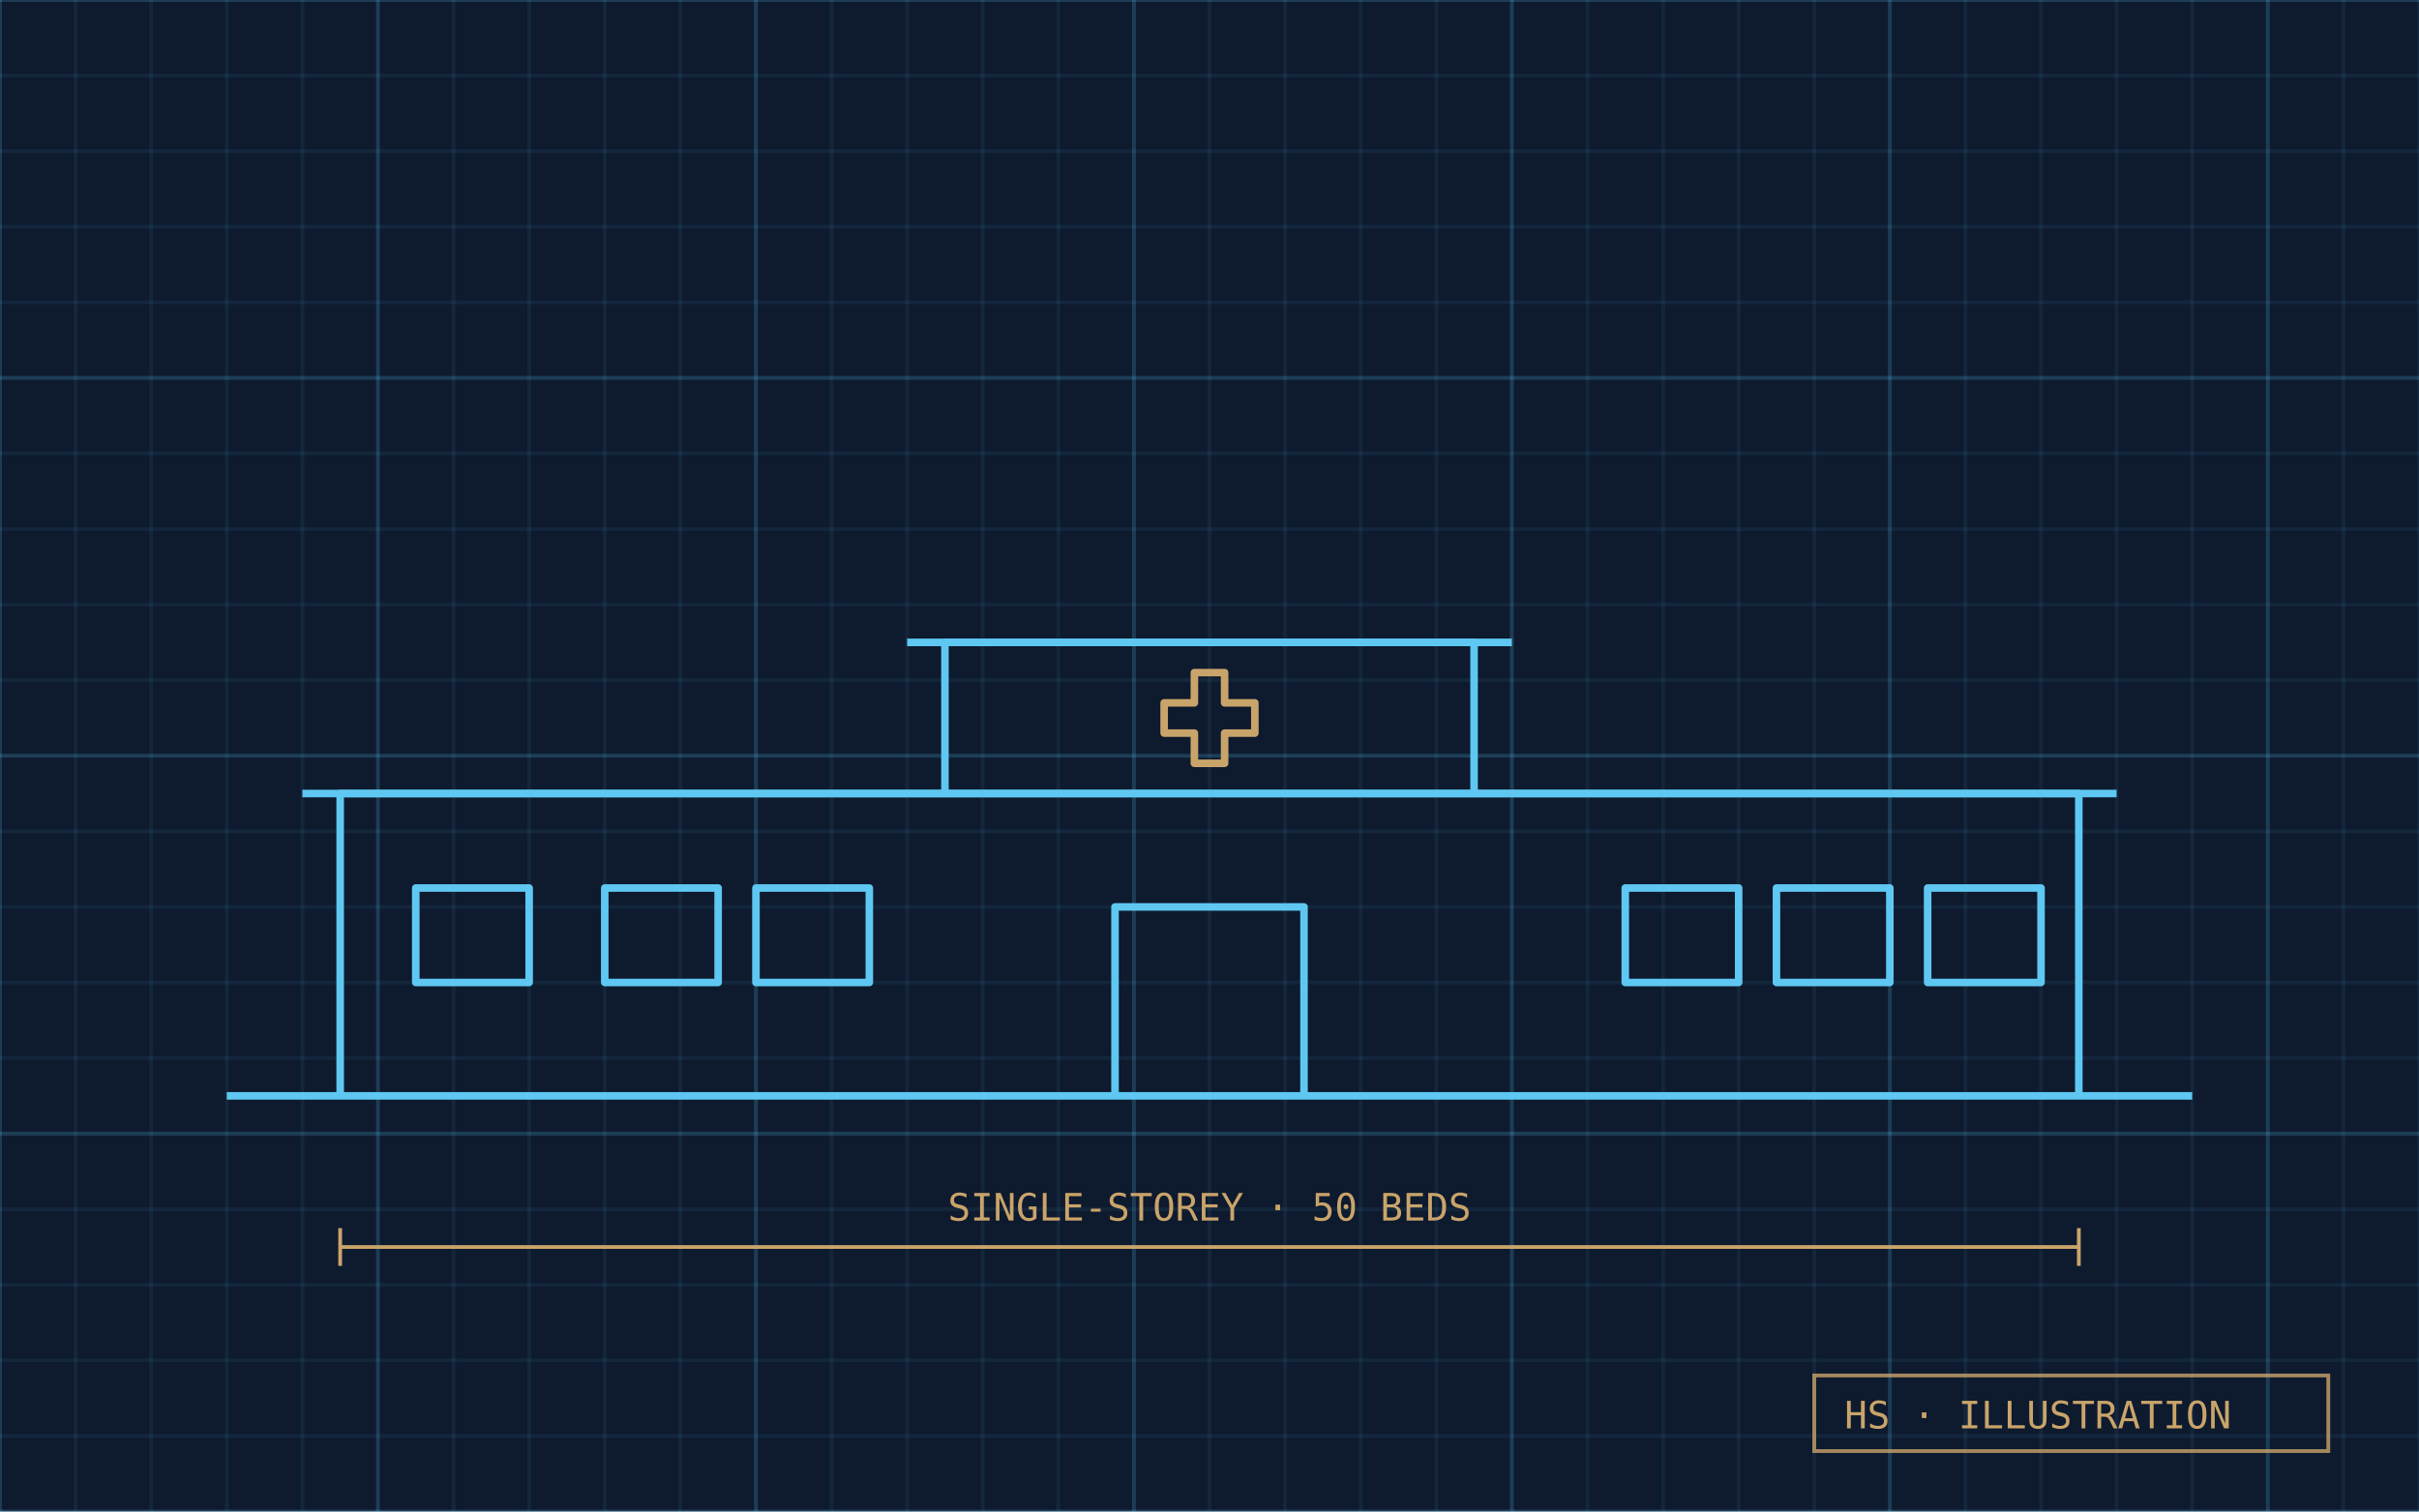
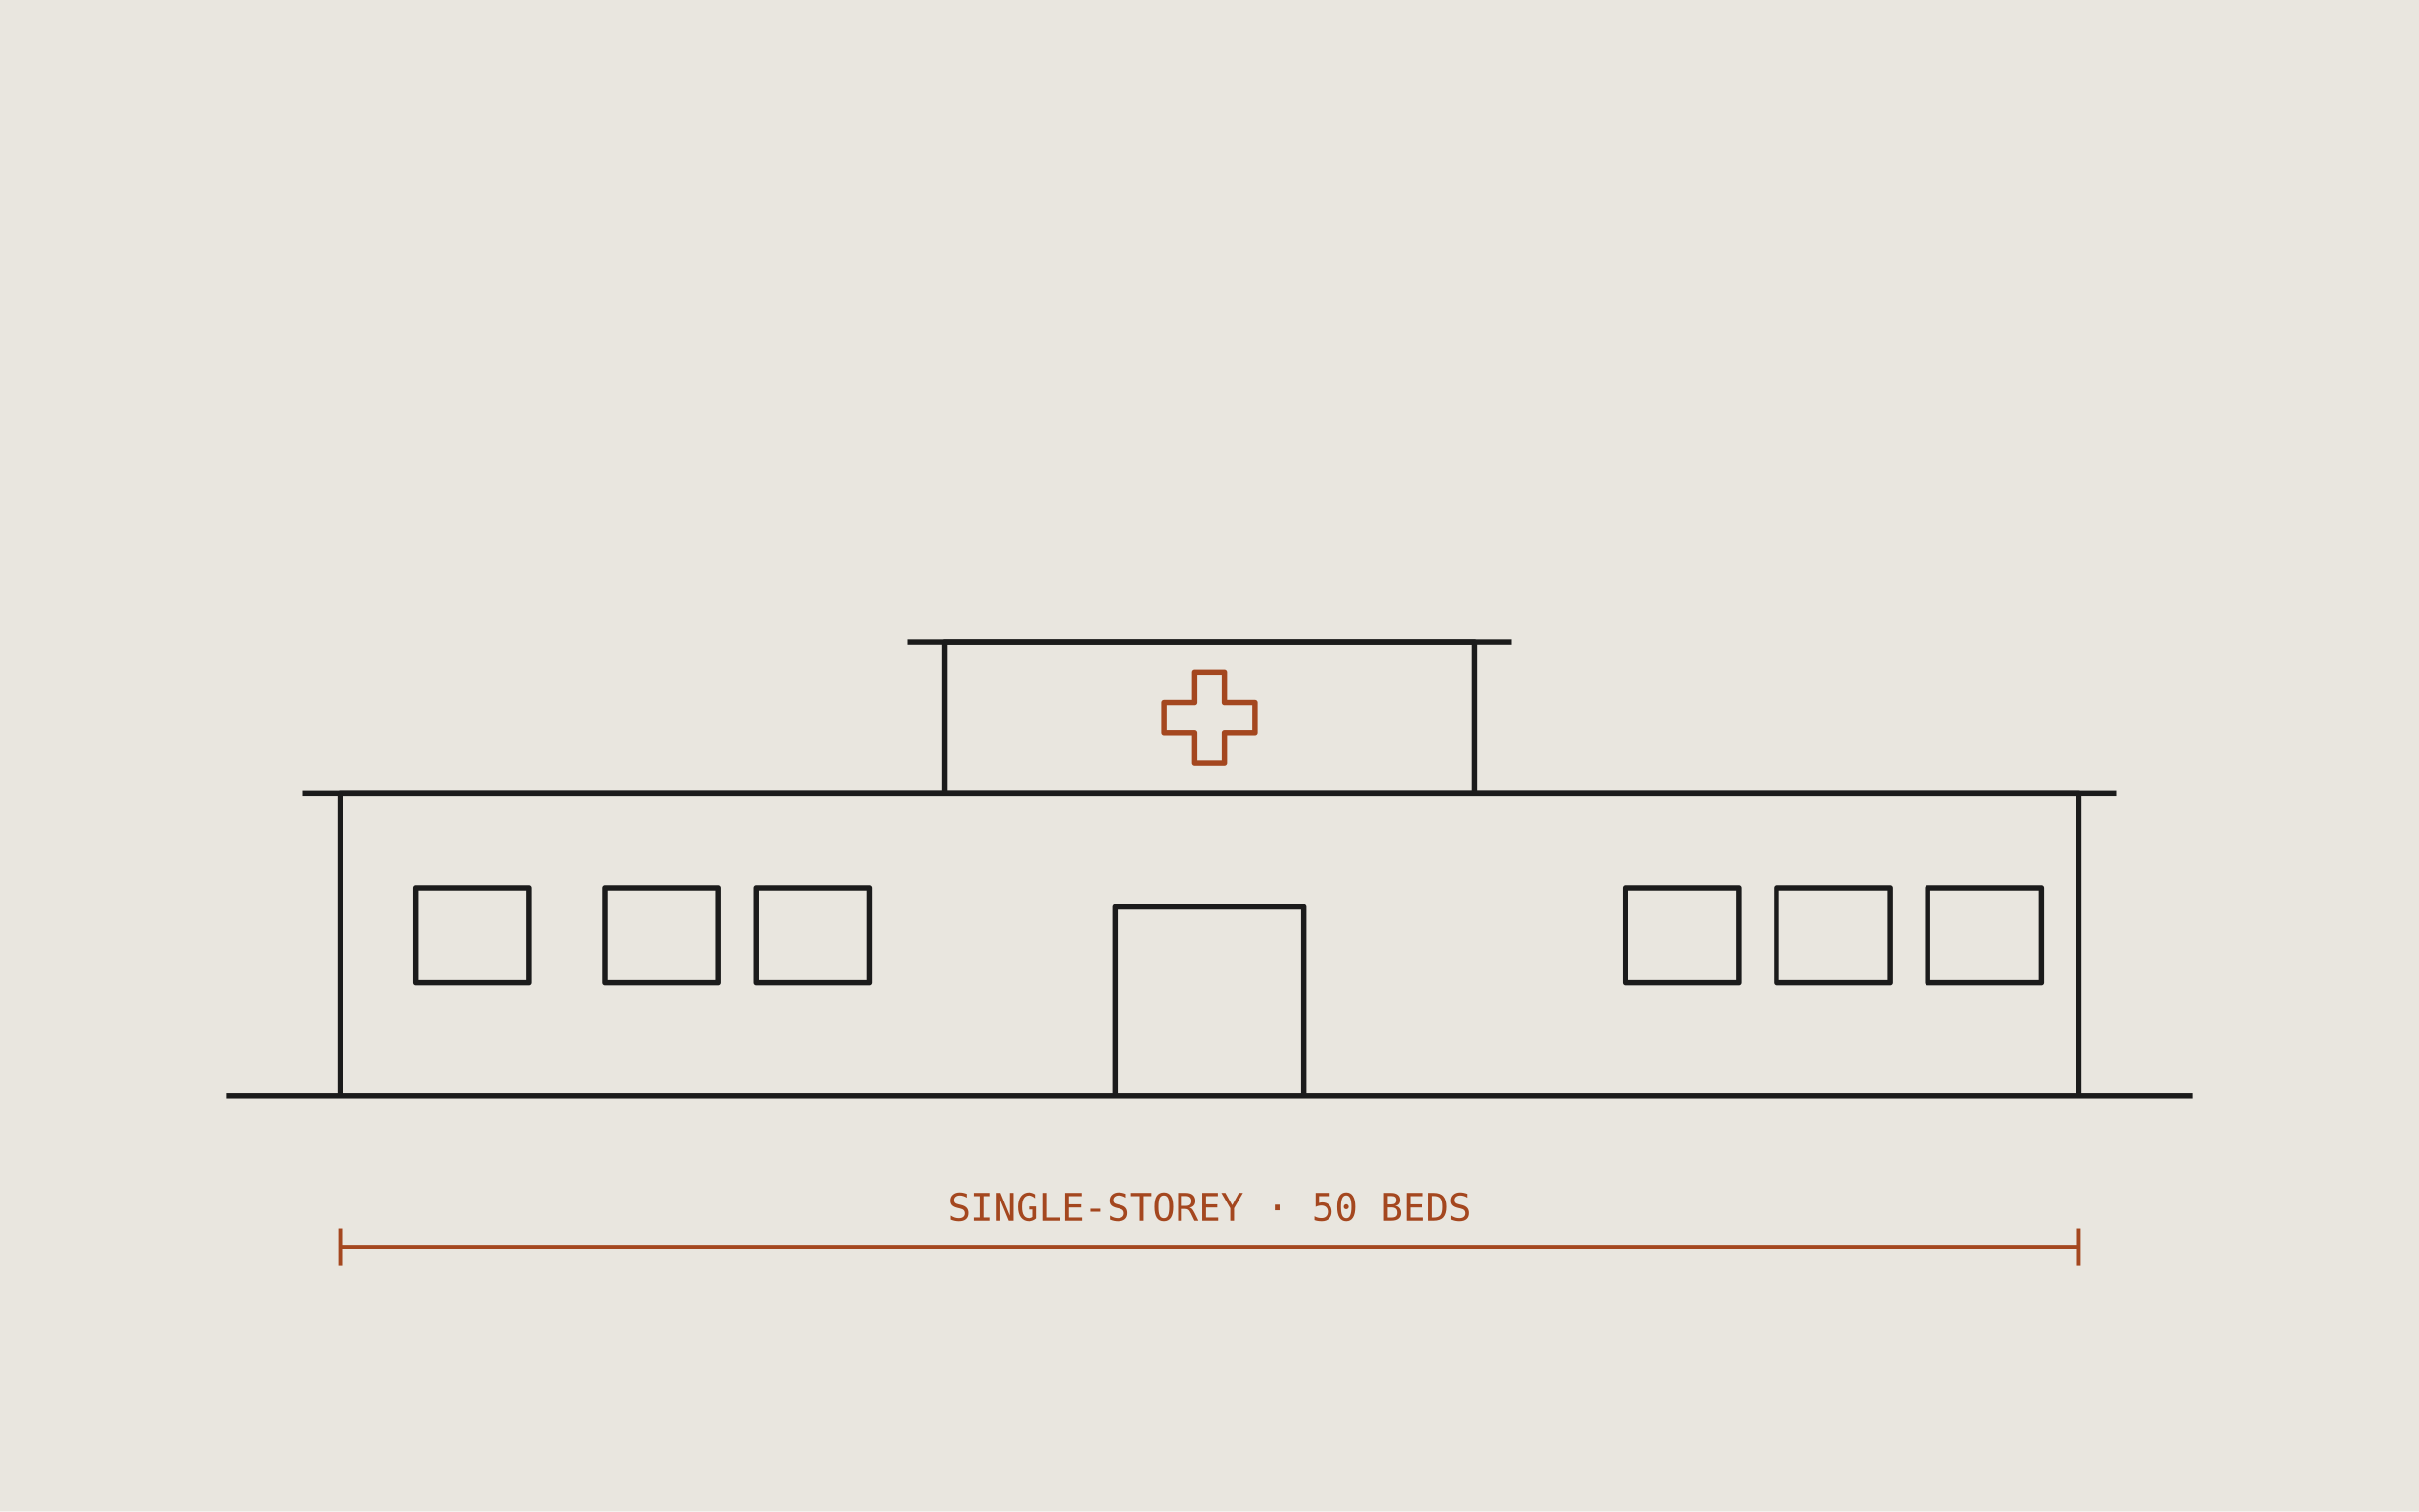
<svg xmlns="http://www.w3.org/2000/svg" viewBox="0 0 640 400" role="img" aria-label="Single-storey hospital elevation (illustration)">
-   <rect width="640" height="400" fill="#0E1A2E" />
-   <g stroke="#5EC8F2" stroke-opacity=".07">
-     <path d="M0 0V400" />
-     <path d="M20 0V400" />
-     <path d="M40 0V400" />
-     <path d="M60 0V400" />
-     <path d="M80 0V400" />
-     <path d="M100 0V400" />
-     <path d="M120 0V400" />
-     <path d="M140 0V400" />
-     <path d="M160 0V400" />
-     <path d="M180 0V400" />
-     <path d="M200 0V400" />
-     <path d="M220 0V400" />
-     <path d="M240 0V400" />
-     <path d="M260 0V400" />
-     <path d="M280 0V400" />
-     <path d="M300 0V400" />
-     <path d="M320 0V400" />
-     <path d="M340 0V400" />
-     <path d="M360 0V400" />
-     <path d="M380 0V400" />
-     <path d="M400 0V400" />
-     <path d="M420 0V400" />
-     <path d="M440 0V400" />
-     <path d="M460 0V400" />
-     <path d="M480 0V400" />
-     <path d="M500 0V400" />
-     <path d="M520 0V400" />
-     <path d="M540 0V400" />
-     <path d="M560 0V400" />
-     <path d="M580 0V400" />
-     <path d="M600 0V400" />
-     <path d="M620 0V400" />
-     <path d="M640 0V400" />
-     <path d="M0 0H640" />
-     <path d="M0 20H640" />
-     <path d="M0 40H640" />
-     <path d="M0 60H640" />
-     <path d="M0 80H640" />
-     <path d="M0 100H640" />
-     <path d="M0 120H640" />
-     <path d="M0 140H640" />
-     <path d="M0 160H640" />
-     <path d="M0 180H640" />
-     <path d="M0 200H640" />
-     <path d="M0 220H640" />
-     <path d="M0 240H640" />
-     <path d="M0 260H640" />
-     <path d="M0 280H640" />
-     <path d="M0 300H640" />
-     <path d="M0 320H640" />
-     <path d="M0 340H640" />
-     <path d="M0 360H640" />
-     <path d="M0 380H640" />
-     <path d="M0 400H640" />
-   </g>
-   <g stroke="#5EC8F2" stroke-opacity=".14">
-     <path d="M0 0V400" />
-     <path d="M100 0V400" />
-     <path d="M200 0V400" />
-     <path d="M300 0V400" />
-     <path d="M400 0V400" />
-     <path d="M500 0V400" />
-     <path d="M600 0V400" />
-     <path d="M0 0H640" />
-     <path d="M0 100H640" />
-     <path d="M0 200H640" />
-     <path d="M0 300H640" />
-     <path d="M0 400H640" />
-   </g>
-   <g fill="none" stroke="#5EC8F2" stroke-width="2" stroke-linejoin="round">
+   <rect width="640" height="400" fill="#E9E6DF" />
+   <g fill="none" stroke="#1B1B1B" stroke-width="1.4" stroke-linejoin="round">
    <path d="M60 290H580" />
    <path d="M90 290V210H550V290" />
    <path d="M80 210H560" />
    <path d="M250 210V170H390V210" />
    <path d="M240 170H400" />
    <path d="M110 235h30v25h-30z" />
    <path d="M160 235h30v25h-30z" />
    <path d="M200 235h30v25h-30z" />
    <path d="M430 235h30v25h-30z" />
    <path d="M470 235h30v25h-30z" />
    <path d="M510 235h30v25h-30z" />
    <path d="M295 290V240H345V290" />
-     <path stroke="#C9A46A" d="M316.0 178h8.0v8.0h8.0v8.0h-8.0v8.0h-8.0v-8.0h-8.0v-8.0h8.0z" />
-     <path stroke="#C9A46A" stroke-width="1" d="M90 330H550M90 325v10M550 325v10" />
-     <text x="320.0" y="323" font-family="ui-monospace,Consolas,monospace" font-size="10" fill="#C9A46A" fill-opacity="1" stroke="none" text-anchor="middle">SINGLE-STOREY · 50 BEDS</text>
+     <path stroke="#A4471F" d="M316.0 178h8.0v8.0h8.0v8.0h-8.0v8.0h-8.0v-8.0h-8.0v-8.0h8.0z" />
+     <path stroke="#A4471F" stroke-width="1" d="M90 330H550M90 325v10M550 325v10" />
+     <text x="320.0" y="323" font-family="ui-monospace,Consolas,monospace" font-size="10" fill="#A4471F" fill-opacity="1" stroke="none" text-anchor="middle">SINGLE-STOREY · 50 BEDS</text>
  </g>
-   <path d="M480 364h136v20h-136z" fill="none" stroke="#C9A46A" stroke-opacity=".8" />
-   <text x="488" y="378" font-family="ui-monospace,Consolas,monospace" font-size="10" fill="#C9A46A">HS · ILLUSTRATION</text>
</svg>
